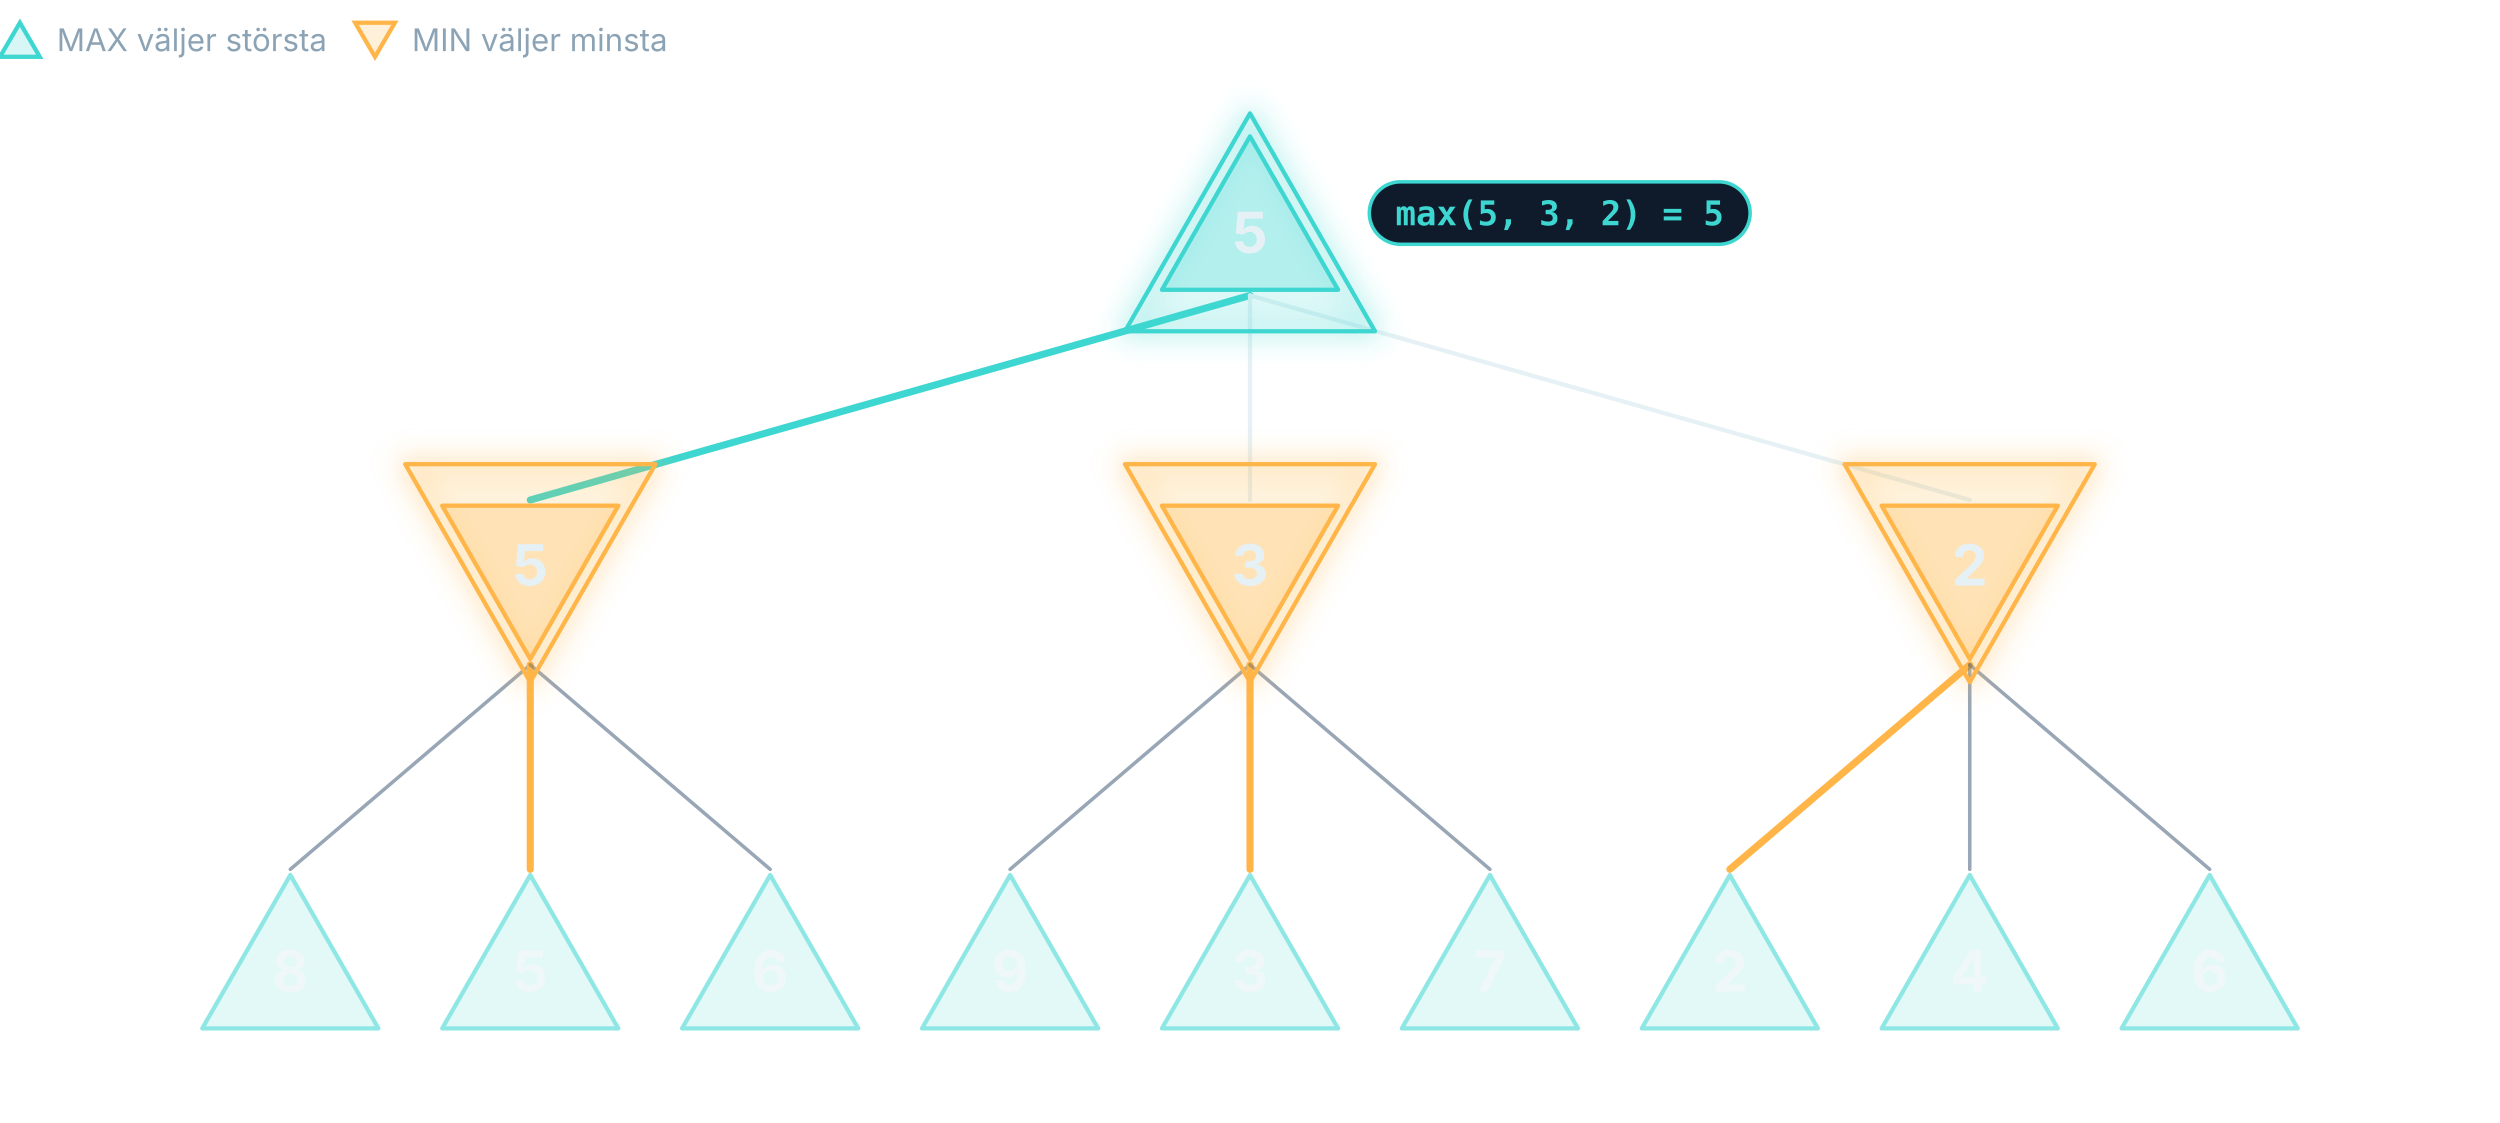
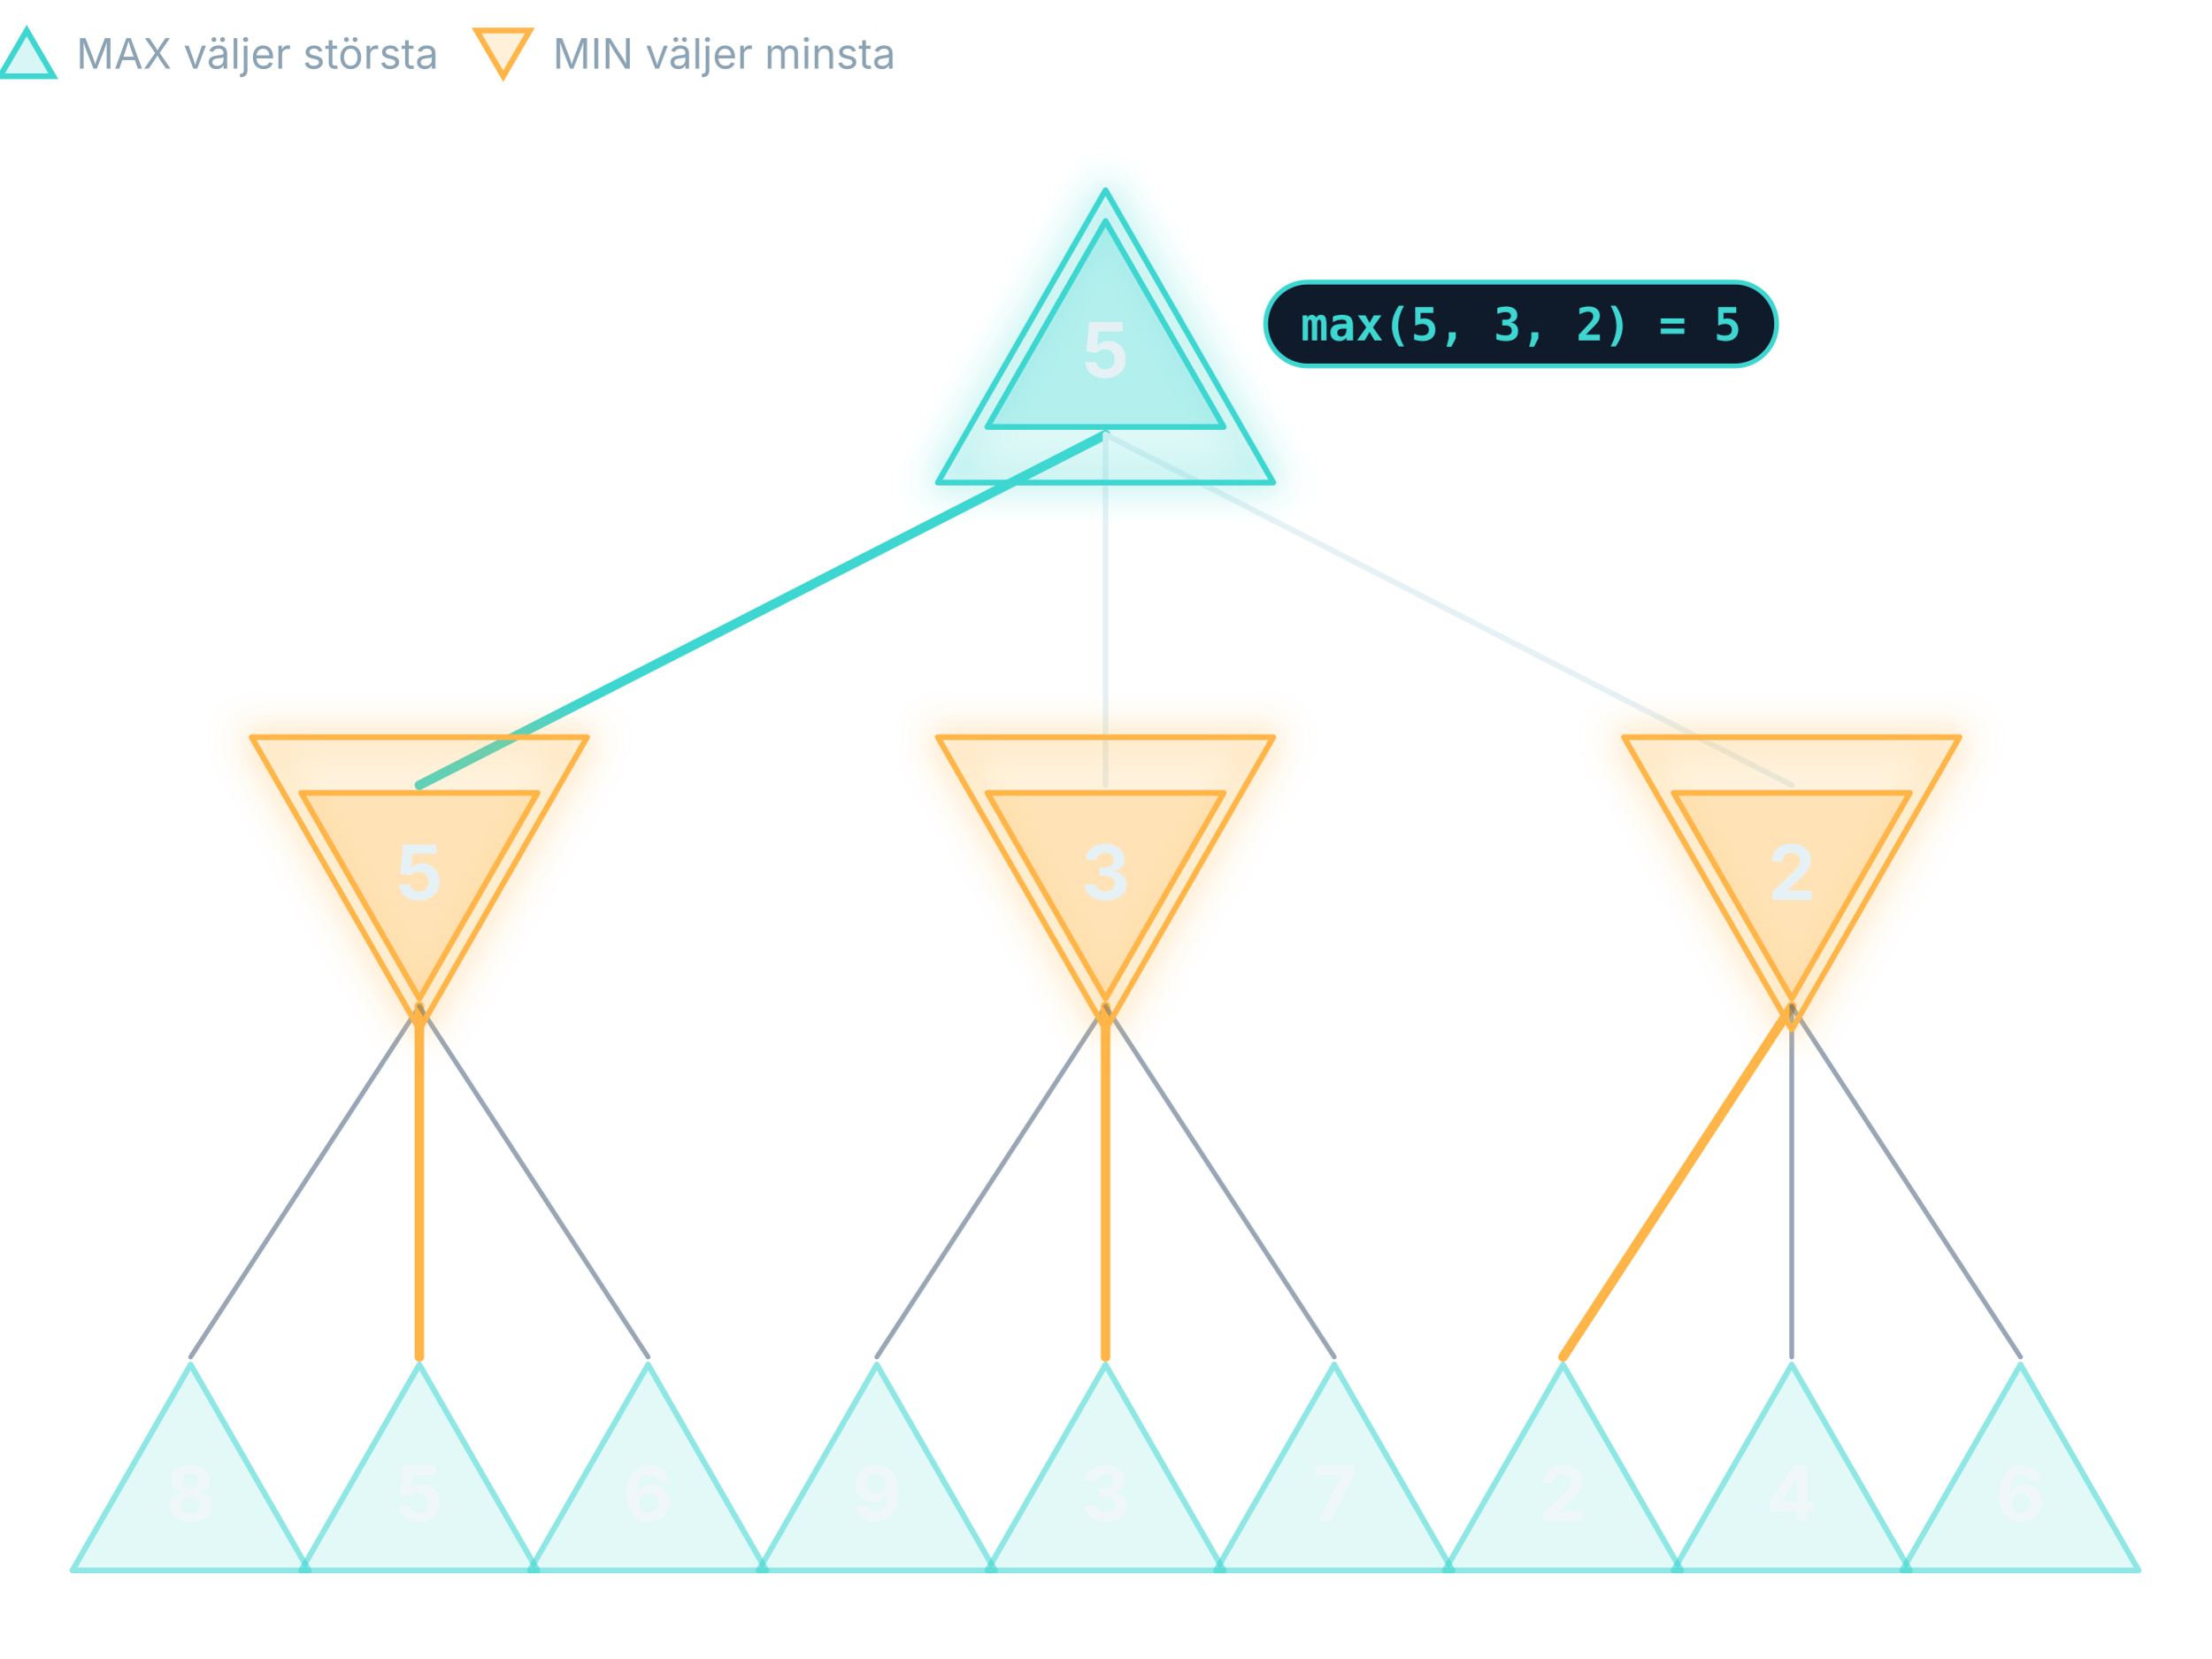
- <svg xmlns="http://www.w3.org/2000/svg" viewBox="0 0 1760 790" width="1760" height="790" role="img">
+ <svg xmlns="http://www.w3.org/2000/svg" viewBox="0 0 1160 870" width="1160" height="870" role="img">
  <defs>
    <filter id="glow" x="-40%" y="-40%" width="180%" height="180%">
      <feGaussianBlur stdDeviation="9" />
    </filter>
    <filter id="soft" x="-20%" y="-20%" width="140%" height="140%">
      <feGaussianBlur stdDeviation="4" />
    </filter>
  </defs>
  <g transform="translate(0,30)">
    <polygon points="14,-14 28,10 0,10" fill="#3DD6D0" fill-opacity=".2" stroke="#3DD6D0" stroke-width="3" />
    <text x="40.0" y="6.0" font-family="'IBM Plex Sans','Segoe UI',Inter,Helvetica,Arial,sans-serif" font-size="22" font-weight="400" fill="#8BA3B4" text-anchor="start">MAX väljer största</text>
    <polygon points="250,-14 278,-14 264,10" fill="#FFB547" fill-opacity=".2" stroke="#FFB547" stroke-width="3" />
    <text x="290.0" y="6.0" font-family="'IBM Plex Sans','Segoe UI',Inter,Helvetica,Arial,sans-serif" font-size="22" font-weight="400" fill="#8BA3B4" text-anchor="start">MIN väljer minsta</text>
  </g>
-   <path data-edge="r0:r00" d="M373.3,468.0L204.4,612.0" stroke="#3B5572" stroke-width="2.5" stroke-linecap="round" fill="none" opacity="0.52" />
-   <path data-edge="r0:r01" d="M373.3,468.0L373.3,612.0" stroke="#FFB547" stroke-width="5" stroke-linecap="round" fill="none" opacity="1" />
-   <path data-edge="r0:r02" d="M373.3,468.0L542.2,612.0" stroke="#3B5572" stroke-width="2.5" stroke-linecap="round" fill="none" opacity="0.52" />
-   <path data-edge="r:r0" d="M880.0,208.0L373.3,352.0" stroke="#3DD6D0" stroke-width="5" stroke-linecap="round" fill="none" opacity="1" />
-   <path data-edge="r1:r10" d="M880.0,468.0L711.1,612.0" stroke="#3B5572" stroke-width="2.5" stroke-linecap="round" fill="none" opacity="0.52" />
-   <path data-edge="r1:r11" d="M880.0,468.0L880.0,612.0" stroke="#FFB547" stroke-width="5" stroke-linecap="round" fill="none" opacity="1" />
-   <path data-edge="r1:r12" d="M880.0,468.0L1048.9,612.0" stroke="#3B5572" stroke-width="2.5" stroke-linecap="round" fill="none" opacity="0.52" />
-   <path data-edge="r:r1" d="M880.0,208.0L880.0,352.0" stroke="#E6F1F5" stroke-width="3" stroke-linecap="round" fill="none" opacity="1" />
-   <path data-edge="r2:r20" d="M1386.7,468.0L1217.8,612.0" stroke="#FFB547" stroke-width="5" stroke-linecap="round" fill="none" opacity="1" />
-   <path data-edge="r2:r21" d="M1386.7,468.0L1386.7,612.0" stroke="#3B5572" stroke-width="2.5" stroke-linecap="round" fill="none" opacity="0.52" />
-   <path data-edge="r2:r22" d="M1386.7,468.0L1555.6,612.0" stroke="#3B5572" stroke-width="2.5" stroke-linecap="round" fill="none" opacity="0.52" />
-   <path data-edge="r:r2" d="M880.0,208.0L1386.7,352.0" stroke="#E6F1F5" stroke-width="3" stroke-linecap="round" fill="none" opacity="1" />
-   <polygon points="792.0,326.8 968.0,326.8 880.0,480.2" fill="#FFB547" fill-opacity=".14" stroke="#FFB547" stroke-width="12" stroke-opacity=".28" stroke-linejoin="round" filter="url(#glow)" />
-   <polygon data-focus-node="r1" points="792.0,326.8 968.0,326.8 880.0,480.2" fill="#FFB547" fill-opacity=".05" stroke="#FFB547" stroke-width="3" stroke-linejoin="round" />
-   <polygon points="1298.6,326.8 1474.7,326.8 1386.7,480.2" fill="#FFB547" fill-opacity=".14" stroke="#FFB547" stroke-width="12" stroke-opacity=".28" stroke-linejoin="round" filter="url(#glow)" />
-   <polygon data-focus-node="r2" points="1298.6,326.8 1474.7,326.8 1386.7,480.2" fill="#FFB547" fill-opacity=".05" stroke="#FFB547" stroke-width="3" stroke-linejoin="round" />
-   <polygon points="880.0,79.8 968.0,233.2 792.0,233.2" fill="#3DD6D0" fill-opacity=".14" stroke="#3DD6D0" stroke-width="12" stroke-opacity=".28" stroke-linejoin="round" filter="url(#glow)" />
-   <polygon data-focus-node="r" points="880.0,79.8 968.0,233.2 792.0,233.2" fill="#3DD6D0" fill-opacity=".05" stroke="#3DD6D0" stroke-width="3" stroke-linejoin="round" />
-   <polygon points="285.3,326.8 461.4,326.8 373.3,480.2" fill="#FFB547" fill-opacity=".14" stroke="#FFB547" stroke-width="12" stroke-opacity=".28" stroke-linejoin="round" filter="url(#glow)" />
-   <polygon data-focus-node="r0" points="285.3,326.8 461.4,326.8 373.3,480.2" fill="#FFB547" fill-opacity=".05" stroke="#FFB547" stroke-width="3" stroke-linejoin="round" />
+   <path data-edge="r0:r00" d="M220.0,528.0L100.0,712.0" stroke="#3B5572" stroke-width="2.5" stroke-linecap="round" fill="none" opacity="0.52" />
+   <path data-edge="r0:r01" d="M220.0,528.0L220.0,712.0" stroke="#FFB547" stroke-width="5" stroke-linecap="round" fill="none" opacity="1" />
+   <path data-edge="r0:r02" d="M220.0,528.0L340.0,712.0" stroke="#3B5572" stroke-width="2.5" stroke-linecap="round" fill="none" opacity="0.52" />
+   <path data-edge="r:r0" d="M580.0,228.0L220.0,412.0" stroke="#3DD6D0" stroke-width="5" stroke-linecap="round" fill="none" opacity="1" />
+   <path data-edge="r1:r10" d="M580.0,528.0L460.0,712.0" stroke="#3B5572" stroke-width="2.5" stroke-linecap="round" fill="none" opacity="0.52" />
+   <path data-edge="r1:r11" d="M580.0,528.0L580.0,712.0" stroke="#FFB547" stroke-width="5" stroke-linecap="round" fill="none" opacity="1" />
+   <path data-edge="r1:r12" d="M580.0,528.0L700.0,712.0" stroke="#3B5572" stroke-width="2.5" stroke-linecap="round" fill="none" opacity="0.52" />
+   <path data-edge="r:r1" d="M580.0,228.0L580.0,412.0" stroke="#E6F1F5" stroke-width="3" stroke-linecap="round" fill="none" opacity="1" />
+   <path data-edge="r2:r20" d="M940.0,528.0L820.0,712.0" stroke="#FFB547" stroke-width="5" stroke-linecap="round" fill="none" opacity="1" />
+   <path data-edge="r2:r21" d="M940.0,528.0L940.0,712.0" stroke="#3B5572" stroke-width="2.5" stroke-linecap="round" fill="none" opacity="0.52" />
+   <path data-edge="r2:r22" d="M940.0,528.0L1060.0,712.0" stroke="#3B5572" stroke-width="2.5" stroke-linecap="round" fill="none" opacity="0.52" />
+   <path data-edge="r:r2" d="M580.0,228.0L940.0,412.0" stroke="#E6F1F5" stroke-width="3" stroke-linecap="round" fill="none" opacity="1" />
+   <polygon points="132.0,386.8 308.0,386.8 220.0,540.2" fill="#FFB547" fill-opacity=".14" stroke="#FFB547" stroke-width="12" stroke-opacity=".28" stroke-linejoin="round" filter="url(#glow)" />
+   <polygon data-focus-node="r0" points="132.0,386.8 308.0,386.8 220.0,540.2" fill="#FFB547" fill-opacity=".05" stroke="#FFB547" stroke-width="3" stroke-linejoin="round" />
+   <polygon points="580.0,99.8 668.0,253.2 492.0,253.2" fill="#3DD6D0" fill-opacity=".14" stroke="#3DD6D0" stroke-width="12" stroke-opacity=".28" stroke-linejoin="round" filter="url(#glow)" />
+   <polygon data-focus-node="r" points="580.0,99.8 668.0,253.2 492.0,253.2" fill="#3DD6D0" fill-opacity=".05" stroke="#3DD6D0" stroke-width="3" stroke-linejoin="round" />
+   <polygon points="852.0,386.8 1028.0,386.8 940.0,540.2" fill="#FFB547" fill-opacity=".14" stroke="#FFB547" stroke-width="12" stroke-opacity=".28" stroke-linejoin="round" filter="url(#glow)" />
+   <polygon data-focus-node="r2" points="852.0,386.8 1028.0,386.8 940.0,540.2" fill="#FFB547" fill-opacity=".05" stroke="#FFB547" stroke-width="3" stroke-linejoin="round" />
+   <polygon points="492.0,386.8 668.0,386.8 580.0,540.2" fill="#FFB547" fill-opacity=".14" stroke="#FFB547" stroke-width="12" stroke-opacity=".28" stroke-linejoin="round" filter="url(#glow)" />
+   <polygon data-focus-node="r1" points="492.0,386.8 668.0,386.8 580.0,540.2" fill="#FFB547" fill-opacity=".05" stroke="#FFB547" stroke-width="3" stroke-linejoin="round" />
  <g data-node="r00" opacity="0.58">
-     <polygon points="204.4,616.0 266.4,724.0 142.4,724.0" fill="#3DD6D0" fill-opacity="0.26" stroke="#3DD6D0" stroke-width="3" stroke-linejoin="round" />
-     <text x="204.4" y="698.1" font-family="'IBM Plex Sans','Segoe UI',Inter,Helvetica,Arial,sans-serif" font-size="40.0" font-weight="700" fill="#E6F1F5" text-anchor="middle">8</text>
+     <polygon points="100.0,716.0 162.0,824.0 38.0,824.0" fill="#3DD6D0" fill-opacity="0.26" stroke="#3DD6D0" stroke-width="3" stroke-linejoin="round" />
+     <text x="100.0" y="798.1" font-family="'IBM Plex Sans','Segoe UI',Inter,Helvetica,Arial,sans-serif" font-size="40.0" font-weight="700" fill="#E6F1F5" text-anchor="middle">8</text>
  </g>
  <g data-node="r01" opacity="0.58">
-     <polygon points="373.3,616.0 435.3,724.0 311.3,724.0" fill="#3DD6D0" fill-opacity="0.26" stroke="#3DD6D0" stroke-width="3" stroke-linejoin="round" />
-     <text x="373.3" y="698.1" font-family="'IBM Plex Sans','Segoe UI',Inter,Helvetica,Arial,sans-serif" font-size="40.0" font-weight="700" fill="#E6F1F5" text-anchor="middle">5</text>
+     <polygon points="220.0,716.0 282.0,824.0 158.0,824.0" fill="#3DD6D0" fill-opacity="0.26" stroke="#3DD6D0" stroke-width="3" stroke-linejoin="round" />
+     <text x="220.0" y="798.1" font-family="'IBM Plex Sans','Segoe UI',Inter,Helvetica,Arial,sans-serif" font-size="40.0" font-weight="700" fill="#E6F1F5" text-anchor="middle">5</text>
  </g>
  <g data-node="r02" opacity="0.58">
-     <polygon points="542.2,616.0 604.2,724.0 480.2,724.0" fill="#3DD6D0" fill-opacity="0.26" stroke="#3DD6D0" stroke-width="3" stroke-linejoin="round" />
-     <text x="542.2" y="698.1" font-family="'IBM Plex Sans','Segoe UI',Inter,Helvetica,Arial,sans-serif" font-size="40.0" font-weight="700" fill="#E6F1F5" text-anchor="middle">6</text>
+     <polygon points="340.0,716.0 402.0,824.0 278.0,824.0" fill="#3DD6D0" fill-opacity="0.26" stroke="#3DD6D0" stroke-width="3" stroke-linejoin="round" />
+     <text x="340.0" y="798.1" font-family="'IBM Plex Sans','Segoe UI',Inter,Helvetica,Arial,sans-serif" font-size="40.0" font-weight="700" fill="#E6F1F5" text-anchor="middle">6</text>
  </g>
  <g data-node="r0" opacity="1">
-     <polygon points="311.3,356.0 435.3,356.0 373.3,464.0" fill="#FFB547" fill-opacity="0.26" stroke="#FFB547" stroke-width="3" stroke-linejoin="round" />
-     <text x="373.3" y="412.2" font-family="'IBM Plex Sans','Segoe UI',Inter,Helvetica,Arial,sans-serif" font-size="40.0" font-weight="700" fill="#E6F1F5" text-anchor="middle">5</text>
+     <polygon points="158.0,416.0 282.0,416.0 220.0,524.0" fill="#FFB547" fill-opacity="0.26" stroke="#FFB547" stroke-width="3" stroke-linejoin="round" />
+     <text x="220.0" y="472.2" font-family="'IBM Plex Sans','Segoe UI',Inter,Helvetica,Arial,sans-serif" font-size="40.0" font-weight="700" fill="#E6F1F5" text-anchor="middle">5</text>
  </g>
  <g data-node="r10" opacity="0.58">
-     <polygon points="711.1,616.0 773.1,724.0 649.1,724.0" fill="#3DD6D0" fill-opacity="0.26" stroke="#3DD6D0" stroke-width="3" stroke-linejoin="round" />
-     <text x="711.1" y="698.1" font-family="'IBM Plex Sans','Segoe UI',Inter,Helvetica,Arial,sans-serif" font-size="40.0" font-weight="700" fill="#E6F1F5" text-anchor="middle">9</text>
+     <polygon points="460.0,716.0 522.0,824.0 398.0,824.0" fill="#3DD6D0" fill-opacity="0.26" stroke="#3DD6D0" stroke-width="3" stroke-linejoin="round" />
+     <text x="460.0" y="798.1" font-family="'IBM Plex Sans','Segoe UI',Inter,Helvetica,Arial,sans-serif" font-size="40.0" font-weight="700" fill="#E6F1F5" text-anchor="middle">9</text>
  </g>
  <g data-node="r11" opacity="0.58">
-     <polygon points="880.0,616.0 942.0,724.0 818.0,724.0" fill="#3DD6D0" fill-opacity="0.26" stroke="#3DD6D0" stroke-width="3" stroke-linejoin="round" />
-     <text x="880.0" y="698.1" font-family="'IBM Plex Sans','Segoe UI',Inter,Helvetica,Arial,sans-serif" font-size="40.0" font-weight="700" fill="#E6F1F5" text-anchor="middle">3</text>
+     <polygon points="580.0,716.0 642.0,824.0 518.0,824.0" fill="#3DD6D0" fill-opacity="0.26" stroke="#3DD6D0" stroke-width="3" stroke-linejoin="round" />
+     <text x="580.0" y="798.1" font-family="'IBM Plex Sans','Segoe UI',Inter,Helvetica,Arial,sans-serif" font-size="40.0" font-weight="700" fill="#E6F1F5" text-anchor="middle">3</text>
  </g>
  <g data-node="r12" opacity="0.58">
-     <polygon points="1048.9,616.0 1110.9,724.0 986.9,724.0" fill="#3DD6D0" fill-opacity="0.26" stroke="#3DD6D0" stroke-width="3" stroke-linejoin="round" />
-     <text x="1048.9" y="698.1" font-family="'IBM Plex Sans','Segoe UI',Inter,Helvetica,Arial,sans-serif" font-size="40.0" font-weight="700" fill="#E6F1F5" text-anchor="middle">7</text>
+     <polygon points="700.0,716.0 762.0,824.0 638.0,824.0" fill="#3DD6D0" fill-opacity="0.26" stroke="#3DD6D0" stroke-width="3" stroke-linejoin="round" />
+     <text x="700.0" y="798.1" font-family="'IBM Plex Sans','Segoe UI',Inter,Helvetica,Arial,sans-serif" font-size="40.0" font-weight="700" fill="#E6F1F5" text-anchor="middle">7</text>
  </g>
  <g data-node="r1" opacity="1">
-     <polygon points="818.0,356.0 942.0,356.0 880.0,464.0" fill="#FFB547" fill-opacity="0.26" stroke="#FFB547" stroke-width="3" stroke-linejoin="round" />
-     <text x="880.0" y="412.2" font-family="'IBM Plex Sans','Segoe UI',Inter,Helvetica,Arial,sans-serif" font-size="40.0" font-weight="700" fill="#E6F1F5" text-anchor="middle">3</text>
+     <polygon points="518.0,416.0 642.0,416.0 580.0,524.0" fill="#FFB547" fill-opacity="0.26" stroke="#FFB547" stroke-width="3" stroke-linejoin="round" />
+     <text x="580.0" y="472.2" font-family="'IBM Plex Sans','Segoe UI',Inter,Helvetica,Arial,sans-serif" font-size="40.0" font-weight="700" fill="#E6F1F5" text-anchor="middle">3</text>
  </g>
  <g data-node="r20" opacity="0.58">
-     <polygon points="1217.8,616.0 1279.8,724.0 1155.8,724.0" fill="#3DD6D0" fill-opacity="0.26" stroke="#3DD6D0" stroke-width="3" stroke-linejoin="round" />
-     <text x="1217.8" y="698.1" font-family="'IBM Plex Sans','Segoe UI',Inter,Helvetica,Arial,sans-serif" font-size="40.0" font-weight="700" fill="#E6F1F5" text-anchor="middle">2</text>
+     <polygon points="820.0,716.0 882.0,824.0 758.0,824.0" fill="#3DD6D0" fill-opacity="0.26" stroke="#3DD6D0" stroke-width="3" stroke-linejoin="round" />
+     <text x="820.0" y="798.1" font-family="'IBM Plex Sans','Segoe UI',Inter,Helvetica,Arial,sans-serif" font-size="40.0" font-weight="700" fill="#E6F1F5" text-anchor="middle">2</text>
  </g>
  <g data-node="r21" opacity="0.58">
-     <polygon points="1386.7,616.0 1448.7,724.0 1324.7,724.0" fill="#3DD6D0" fill-opacity="0.26" stroke="#3DD6D0" stroke-width="3" stroke-linejoin="round" />
-     <text x="1386.7" y="698.1" font-family="'IBM Plex Sans','Segoe UI',Inter,Helvetica,Arial,sans-serif" font-size="40.0" font-weight="700" fill="#E6F1F5" text-anchor="middle">4</text>
+     <polygon points="940.0,716.0 1002.0,824.0 878.0,824.0" fill="#3DD6D0" fill-opacity="0.26" stroke="#3DD6D0" stroke-width="3" stroke-linejoin="round" />
+     <text x="940.0" y="798.1" font-family="'IBM Plex Sans','Segoe UI',Inter,Helvetica,Arial,sans-serif" font-size="40.0" font-weight="700" fill="#E6F1F5" text-anchor="middle">4</text>
  </g>
  <g data-node="r22" opacity="0.58">
-     <polygon points="1555.6,616.0 1617.6,724.0 1493.6,724.0" fill="#3DD6D0" fill-opacity="0.26" stroke="#3DD6D0" stroke-width="3" stroke-linejoin="round" />
-     <text x="1555.6" y="698.1" font-family="'IBM Plex Sans','Segoe UI',Inter,Helvetica,Arial,sans-serif" font-size="40.0" font-weight="700" fill="#E6F1F5" text-anchor="middle">6</text>
+     <polygon points="1060.0,716.0 1122.0,824.0 998.0,824.0" fill="#3DD6D0" fill-opacity="0.26" stroke="#3DD6D0" stroke-width="3" stroke-linejoin="round" />
+     <text x="1060.0" y="798.1" font-family="'IBM Plex Sans','Segoe UI',Inter,Helvetica,Arial,sans-serif" font-size="40.0" font-weight="700" fill="#E6F1F5" text-anchor="middle">6</text>
  </g>
  <g data-node="r2" opacity="1">
-     <polygon points="1324.7,356.0 1448.7,356.0 1386.7,464.0" fill="#FFB547" fill-opacity="0.26" stroke="#FFB547" stroke-width="3" stroke-linejoin="round" />
-     <text x="1386.7" y="412.2" font-family="'IBM Plex Sans','Segoe UI',Inter,Helvetica,Arial,sans-serif" font-size="40.0" font-weight="700" fill="#E6F1F5" text-anchor="middle">2</text>
+     <polygon points="878.0,416.0 1002.0,416.0 940.0,524.0" fill="#FFB547" fill-opacity="0.26" stroke="#FFB547" stroke-width="3" stroke-linejoin="round" />
+     <text x="940.0" y="472.2" font-family="'IBM Plex Sans','Segoe UI',Inter,Helvetica,Arial,sans-serif" font-size="40.0" font-weight="700" fill="#E6F1F5" text-anchor="middle">2</text>
  </g>
  <g data-node="r" opacity="1">
-     <polygon points="880.0,96.0 942.0,204.0 818.0,204.0" fill="#3DD6D0" fill-opacity="0.26" stroke="#3DD6D0" stroke-width="3" stroke-linejoin="round" />
-     <text x="880.0" y="178.1" font-family="'IBM Plex Sans','Segoe UI',Inter,Helvetica,Arial,sans-serif" font-size="40.0" font-weight="700" fill="#E6F1F5" text-anchor="middle">5</text>
+     <polygon points="580.0,116.0 642.0,224.0 518.0,224.0" fill="#3DD6D0" fill-opacity="0.26" stroke="#3DD6D0" stroke-width="3" stroke-linejoin="round" />
+     <text x="580.0" y="198.1" font-family="'IBM Plex Sans','Segoe UI',Inter,Helvetica,Arial,sans-serif" font-size="40.0" font-weight="700" fill="#E6F1F5" text-anchor="middle">5</text>
  </g>
-   <rect x="964.0" y="128.0" width="268.1" height="44.0" rx="22.0" fill="#0F1A2B" stroke="#3DD6D0" stroke-width="2.5" />
-   <text x="1098.0" y="158.6" font-family="'IBM Plex Mono','SFMono-Regular',Menlo,Consolas,monospace" font-size="24" font-weight="600" fill="#3DD6D0" text-anchor="middle">max(5, 3, 2) = 5</text>
+   <rect x="664.0" y="148.0" width="268.1" height="44.0" rx="22.0" fill="#0F1A2B" stroke="#3DD6D0" stroke-width="2.5" />
+   <text x="798.0" y="178.6" font-family="'IBM Plex Mono','SFMono-Regular',Menlo,Consolas,monospace" font-size="24" font-weight="600" fill="#3DD6D0" text-anchor="middle">max(5, 3, 2) = 5</text>
</svg>
